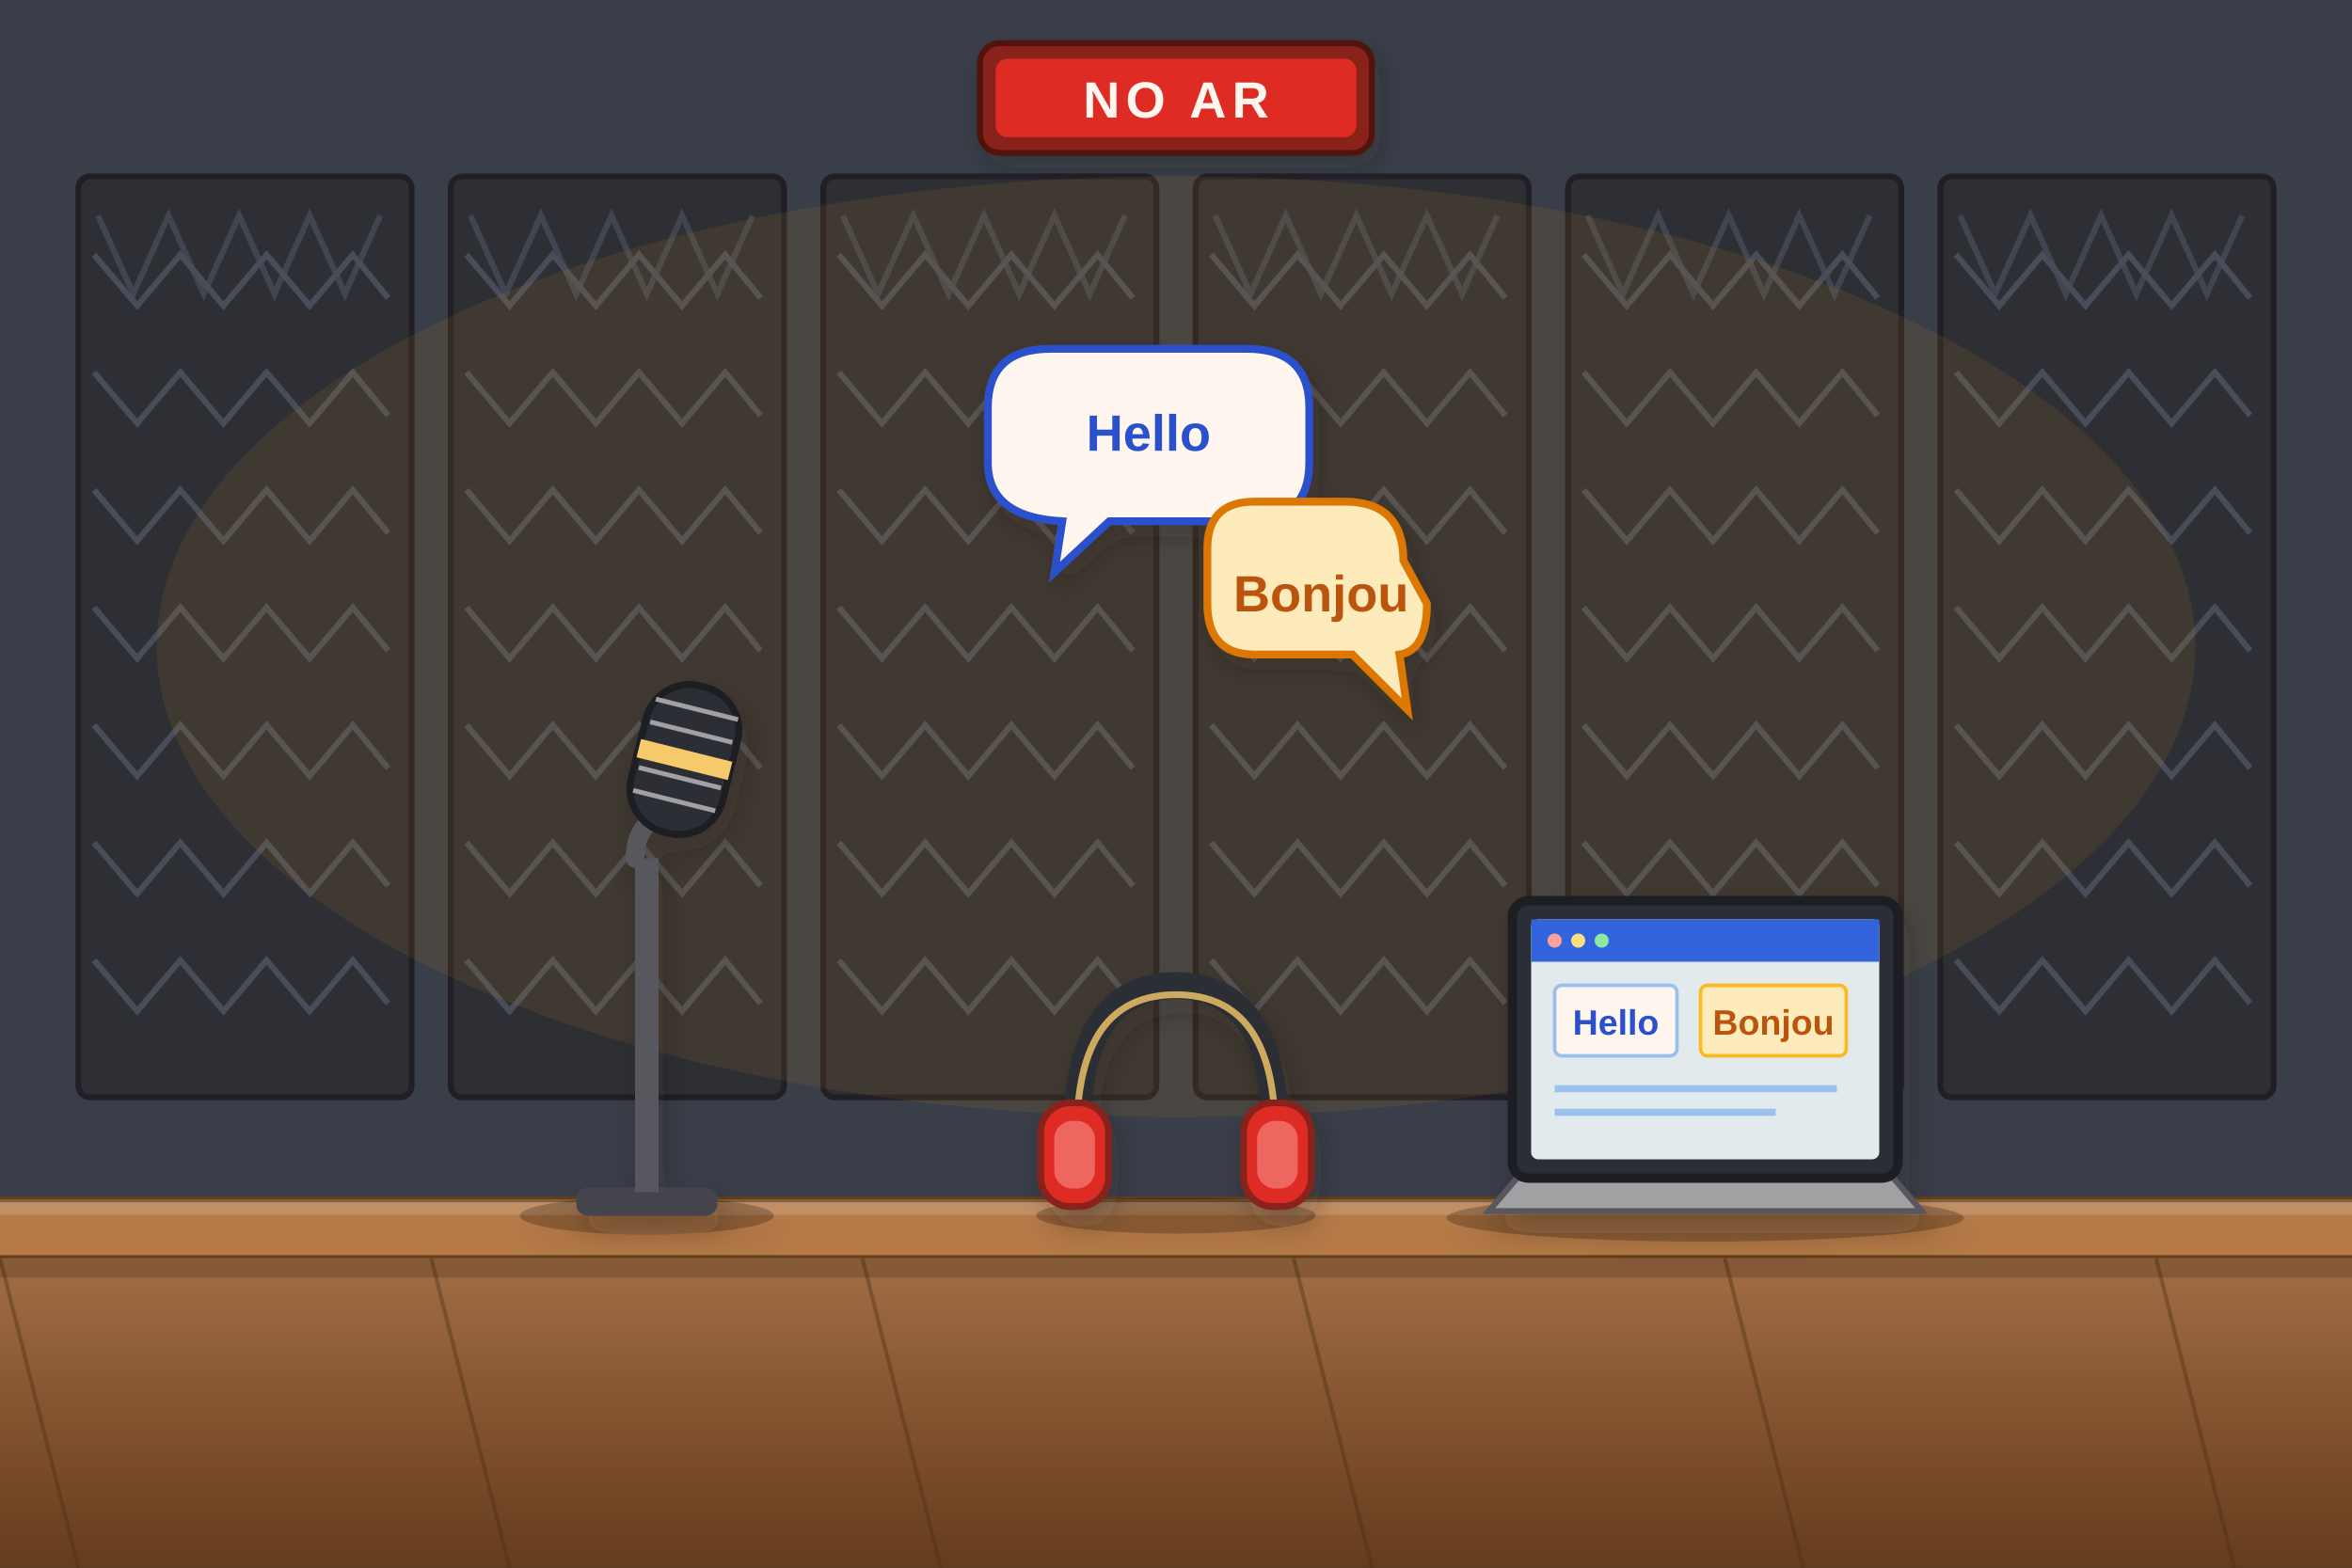
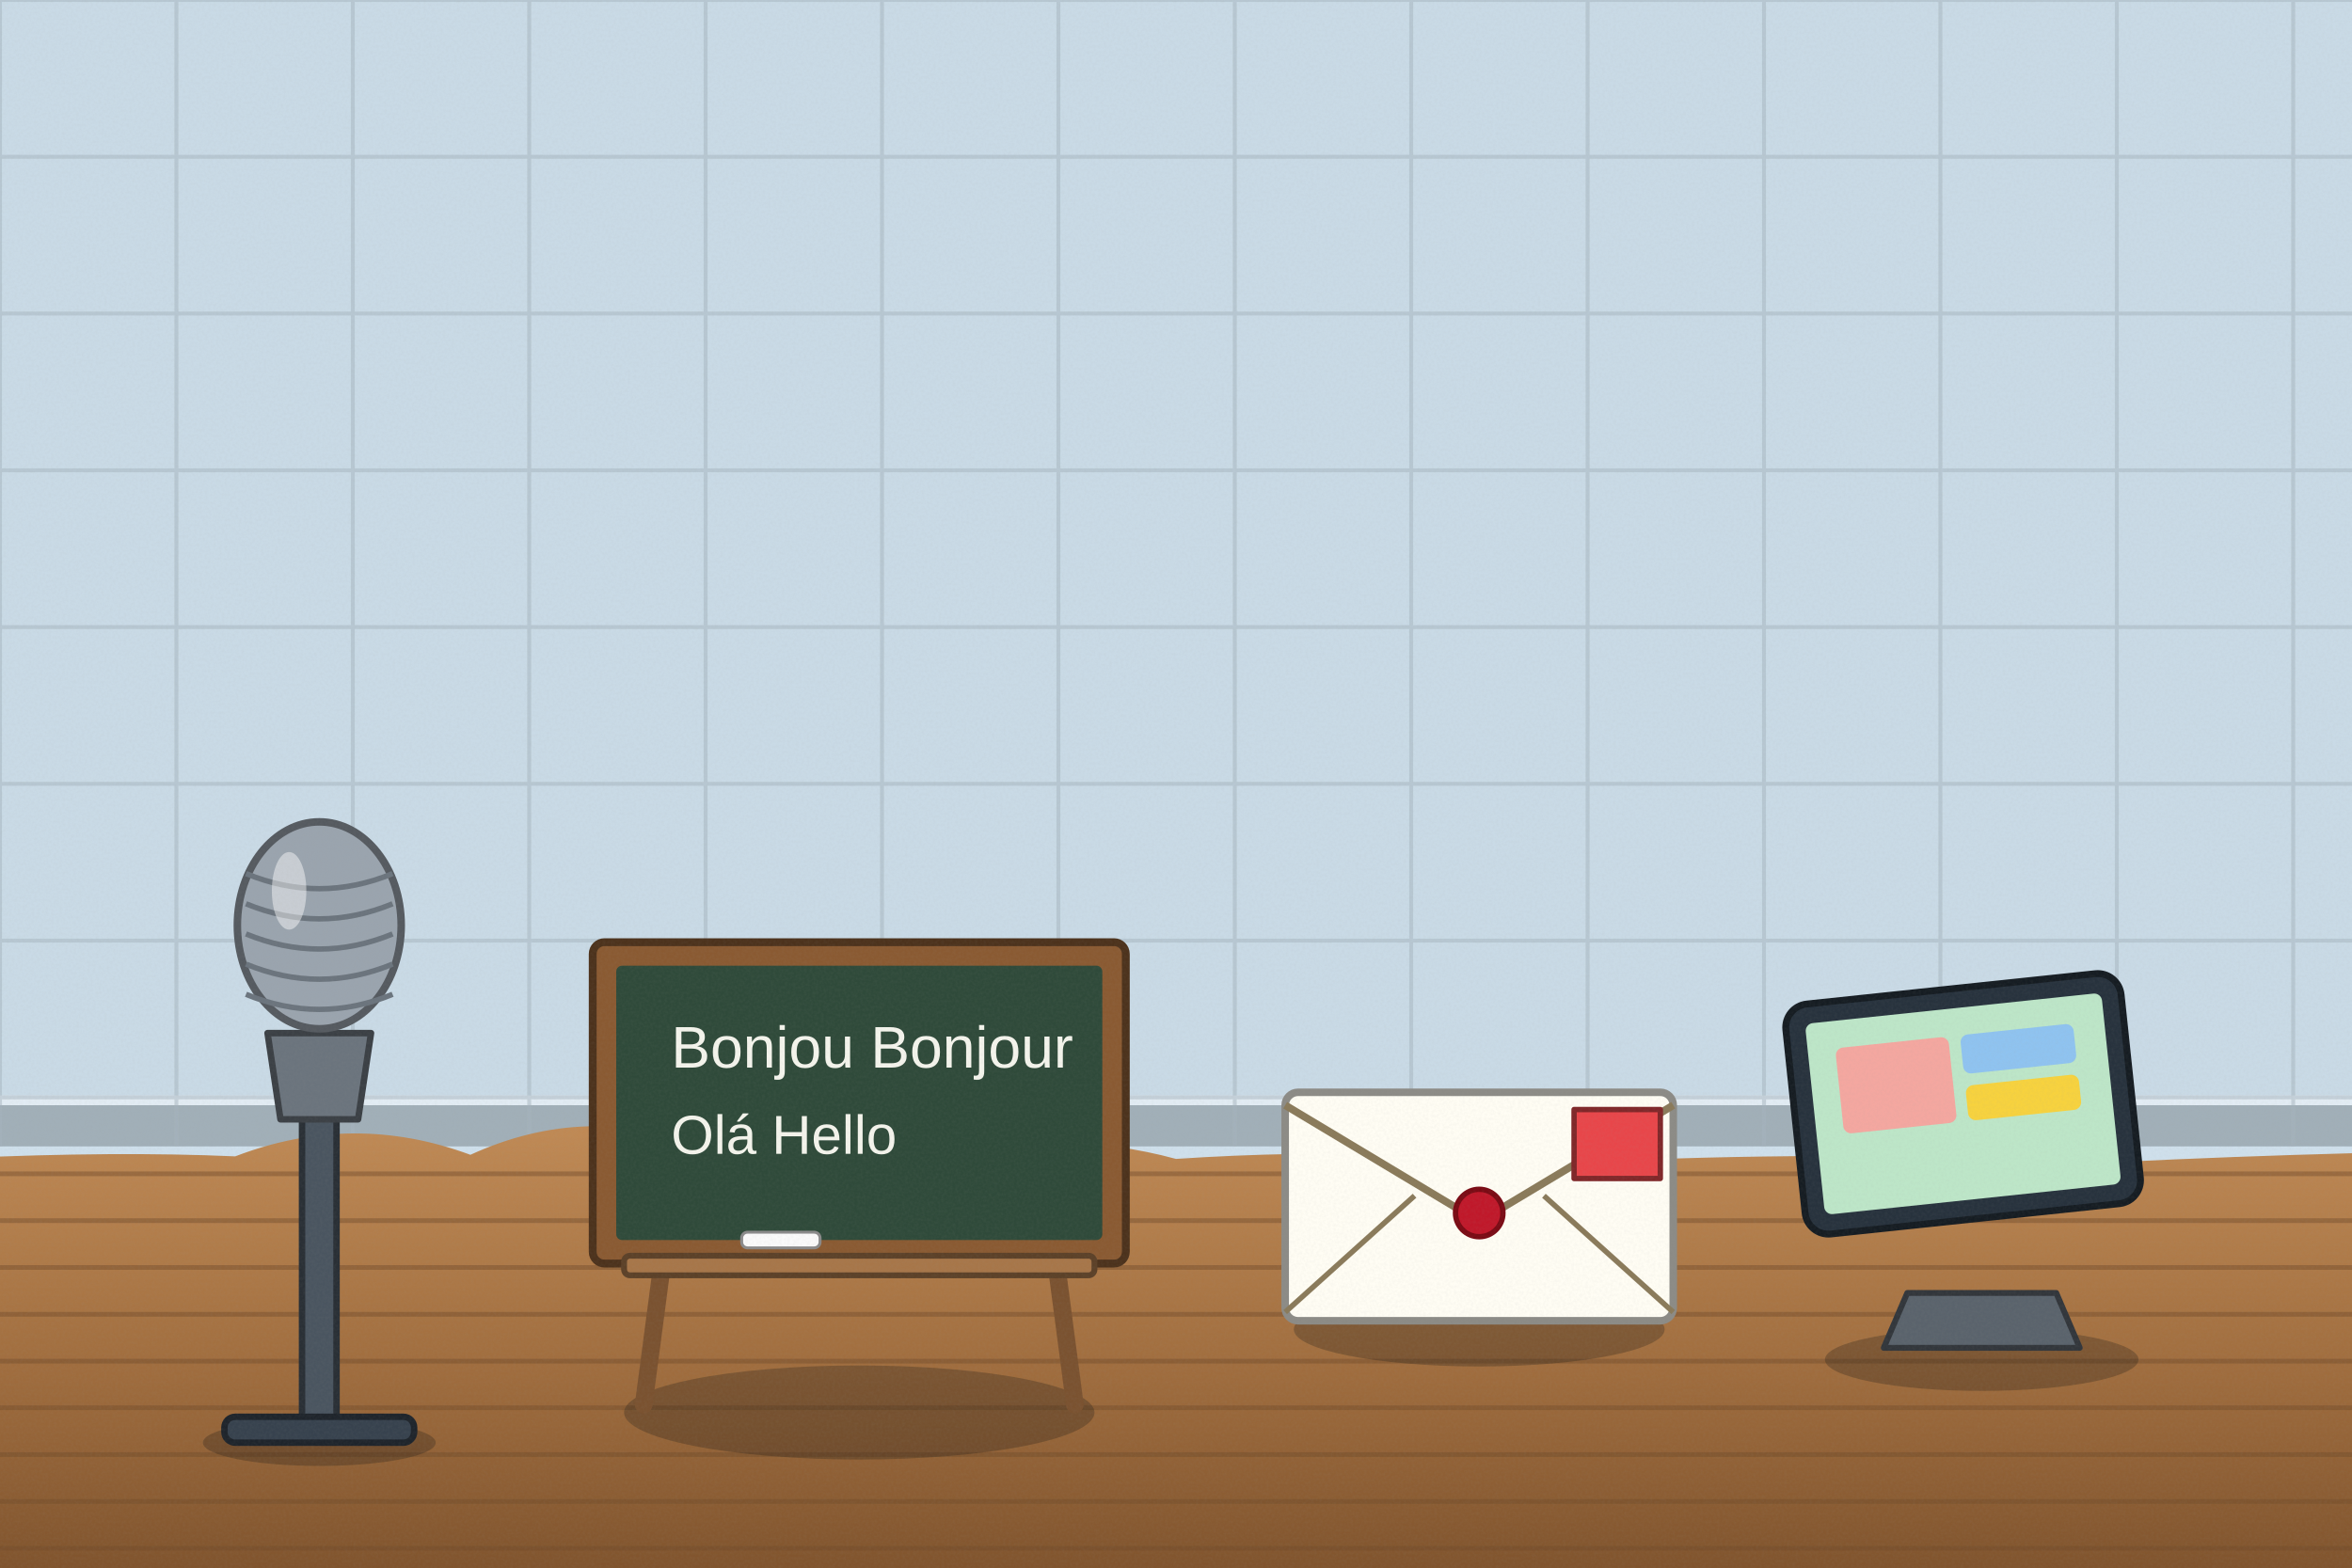
<svg xmlns="http://www.w3.org/2000/svg" viewBox="0 0 1200 800" width="1200" height="800">
  <defs>
-     <filter id="ghibliPaper" x="0%" y="0%" width="100%" height="100%">
-       <feTurbulence type="fractalNoise" baseFrequency="0.04" numOctaves="3" result="noise" seed="42" />
-       <feColorMatrix type="matrix" values="1 0 0 0 0  0 1 0 0 0  0 0 1 0 0  0 0 0 0.035 0" in="noise" result="coloredNoise" />
-       <feComposite operator="in" in2="SourceGraphic" />
-     </filter>
-     <filter id="softGlow" x="-20%" y="-20%" width="140%" height="140%">
-       <feGaussianBlur stdDeviation="8" result="blur" />
-       <feComposite in="SourceGraphic" in2="blur" operator="over" />
-     </filter>
-     <filter id="dropShadow" x="-20%" y="-20%" width="140%" height="140%">
-       <feDropShadow dx="3" dy="6" stdDeviation="6" flood-color="#141e28" flood-opacity="0.28" />
-     </filter>
-     <linearGradient id="skyDay" x1="0" y1="0" x2="0" y2="1">
-       <stop offset="0%" stop-color="#236ca7" />
-       <stop offset="35%" stop-color="#5fa3d6" />
-       <stop offset="70%" stop-color="#b8e1f2" />
-       <stop offset="100%" stop-color="#fdf3dc" />
-     </linearGradient>
-     <linearGradient id="skySunset" x1="0" y1="0" x2="0" y2="1">
-       <stop offset="0%" stop-color="#31396b" />
-       <stop offset="35%" stop-color="#73507b" />
-       <stop offset="65%" stop-color="#cb6b5c" />
-       <stop offset="85%" stop-color="#f29e5a" />
-       <stop offset="100%" stop-color="#fedaa2" />
-     </linearGradient>
-     <linearGradient id="skyDusk" x1="0" y1="0" x2="0" y2="1">
-       <stop offset="0%" stop-color="#121832" />
-       <stop offset="40%" stop-color="#262f56" />
-       <stop offset="70%" stop-color="#4e3d64" />
-       <stop offset="90%" stop-color="#915264" />
-       <stop offset="100%" stop-color="#d6846c" />
-     </linearGradient>
-     <linearGradient id="cloudBodyDay" x1="0" y1="0" x2="0" y2="1">
-       <stop offset="0%" stop-color="#ffffff" />
-       <stop offset="45%" stop-color="#fcf8f0" />
-       <stop offset="80%" stop-color="#d9e4ec" />
-       <stop offset="100%" stop-color="#b6c8d7" />
-     </linearGradient>
-     <linearGradient id="cloudBodySunset" x1="0" y1="0" x2="0" y2="1">
-       <stop offset="0%" stop-color="#fff5e6" />
-       <stop offset="40%" stop-color="#fbd0a5" />
-       <stop offset="75%" stop-color="#cf8ca0" />
-       <stop offset="100%" stop-color="#7e607c" />
-     </linearGradient>
-     <radialGradient id="sunGlowDay" cx="50%" cy="50%" r="50%">
-       <stop offset="0%" stop-color="#fffced" stop-opacity="1" />
-       <stop offset="35%" stop-color="#ffebaa" stop-opacity="0.85" />
-       <stop offset="70%" stop-color="#ffd573" stop-opacity="0.35" />
-       <stop offset="100%" stop-color="#ffd573" stop-opacity="0" />
-     </radialGradient>
-     <radialGradient id="sunGlowSunset" cx="50%" cy="50%" r="50%">
-       <stop offset="0%" stop-color="#fff8db" stop-opacity="1" />
-       <stop offset="30%" stop-color="#ffb753" stop-opacity="0.9" />
-       <stop offset="65%" stop-color="#f46e45" stop-opacity="0.4" />
-       <stop offset="100%" stop-color="#e04a43" stop-opacity="0" />
-     </radialGradient>
-     <linearGradient id="hillDistant" x1="0" y1="0" x2="0" y2="1">
-       <stop offset="0%" stop-color="#6e94a8" />
-       <stop offset="100%" stop-color="#93b9c7" />
-     </linearGradient>
-     <linearGradient id="hillMid" x1="0" y1="0" x2="0" y2="1">
-       <stop offset="0%" stop-color="#4a7c4f" />
-       <stop offset="50%" stop-color="#3c6a40" />
-       <stop offset="100%" stop-color="#2d5231" />
-     </linearGradient>
-     <linearGradient id="hillNear" x1="0" y1="0" x2="0" y2="1">
-       <stop offset="0%" stop-color="#699e4c" />
-       <stop offset="60%" stop-color="#4c7e33" />
-       <stop offset="100%" stop-color="#2f5720" />
-     </linearGradient>
-     <linearGradient id="woodTone" x1="0" y1="0" x2="0" y2="1">
-       <stop offset="0%" stop-color="#9c6d48" />
-       <stop offset="50%" stop-color="#784f30" />
-       <stop offset="100%" stop-color="#55341c" />
-     </linearGradient>
-     <linearGradient id="brassTone" x1="0" y1="0" x2="1" y2="1">
-       <stop offset="0%" stop-color="#ffe699" />
-       <stop offset="35%" stop-color="#d9a536" />
-       <stop offset="70%" stop-color="#996c14" />
-       <stop offset="100%" stop-color="#5e4007" />
+     <linearGradient id="woodTone" x1="0" y1="0" x2="1" y2="0">
+       <stop offset="0" stop-color="#a77649" />
+       <stop offset=".5" stop-color="#7d5231" />
+       <stop offset="1" stop-color="#5a381e" />
    </linearGradient>
    <linearGradient id="stoneTone" x1="0" y1="0" x2="0" y2="1">
-       <stop offset="0%" stop-color="#c5beb3" />
-       <stop offset="60%" stop-color="#999184" />
-       <stop offset="100%" stop-color="#6c6458" />
+       <stop offset="0" stop-color="#c5beb3" />
+       <stop offset="1" stop-color="#7c7468" />
    </linearGradient>
-     <linearGradient id="waterTone" x1="0" y1="0" x2="0" y2="1">
-       <stop offset="0%" stop-color="#47a5be" />
-       <stop offset="50%" stop-color="#2a7796" />
-       <stop offset="100%" stop-color="#144d6a" />
+     <filter id="softShadow" x="-20%" y="-20%" width="140%" height="140%">
+       <feDropShadow dx="2" dy="5" stdDeviation="4" flood-color="#1b1a14" flood-opacity=".25" />
+     </filter>
+     <filter id="grain" x="0" y="0" width="100%" height="100%">
+       <feTurbulence type="fractalNoise" baseFrequency=".7" numOctaves="2" seed="11" />
+       <feColorMatrix type="matrix" values="0 0 0 0 .34  0 0 0 0 .34  0 0 0 0 .32  0 0 0 .22 -.07" />
+     </filter>
+     <linearGradient id="gndG" x1="0" y1="0" x2="0" y2="1">
+       <stop offset="0" stop-color="#c08a55" />
+       <stop offset=".5" stop-color="#a06d3e" />
+       <stop offset="1" stop-color="#7a4f2a" />
    </linearGradient>
  </defs>
-   <rect width="1200" height="800" fill="#2b3a4d" />
-   <rect x="40" y="90" width="170" height="470" rx="6" fill="#1f2a38" stroke="#111827" stroke-width="3" />
-   <path d="M50,110 L68,150 L86,110 L104,150 L122,110 L140,150 L158,110 L176,150 L194,110" stroke="#334155" stroke-width="3" fill="none" />
-   <path d="M48,130 l22,26 l22,-26 l22,26 l22,-26 l22,26 l22,-26 l18,22" stroke="#3b4a5e" stroke-width="3" fill="none" />
-   <path d="M48,190 l22,26 l22,-26 l22,26 l22,-26 l22,26 l22,-26 l18,22" stroke="#3b4a5e" stroke-width="3" fill="none" />
-   <path d="M48,250 l22,26 l22,-26 l22,26 l22,-26 l22,26 l22,-26 l18,22" stroke="#3b4a5e" stroke-width="3" fill="none" />
-   <path d="M48,310 l22,26 l22,-26 l22,26 l22,-26 l22,26 l22,-26 l18,22" stroke="#3b4a5e" stroke-width="3" fill="none" />
-   <path d="M48,370 l22,26 l22,-26 l22,26 l22,-26 l22,26 l22,-26 l18,22" stroke="#3b4a5e" stroke-width="3" fill="none" />
-   <path d="M48,430 l22,26 l22,-26 l22,26 l22,-26 l22,26 l22,-26 l18,22" stroke="#3b4a5e" stroke-width="3" fill="none" />
-   <path d="M48,490 l22,26 l22,-26 l22,26 l22,-26 l22,26 l22,-26 l18,22" stroke="#3b4a5e" stroke-width="3" fill="none" />
-   <rect x="230" y="90" width="170" height="470" rx="6" fill="#1f2a38" stroke="#111827" stroke-width="3" />
-   <path d="M240,110 L258,150 L276,110 L294,150 L312,110 L330,150 L348,110 L366,150 L384,110" stroke="#334155" stroke-width="3" fill="none" />
-   <path d="M238,130 l22,26 l22,-26 l22,26 l22,-26 l22,26 l22,-26 l18,22" stroke="#3b4a5e" stroke-width="3" fill="none" />
-   <path d="M238,190 l22,26 l22,-26 l22,26 l22,-26 l22,26 l22,-26 l18,22" stroke="#3b4a5e" stroke-width="3" fill="none" />
-   <path d="M238,250 l22,26 l22,-26 l22,26 l22,-26 l22,26 l22,-26 l18,22" stroke="#3b4a5e" stroke-width="3" fill="none" />
-   <path d="M238,310 l22,26 l22,-26 l22,26 l22,-26 l22,26 l22,-26 l18,22" stroke="#3b4a5e" stroke-width="3" fill="none" />
-   <path d="M238,370 l22,26 l22,-26 l22,26 l22,-26 l22,26 l22,-26 l18,22" stroke="#3b4a5e" stroke-width="3" fill="none" />
-   <path d="M238,430 l22,26 l22,-26 l22,26 l22,-26 l22,26 l22,-26 l18,22" stroke="#3b4a5e" stroke-width="3" fill="none" />
-   <path d="M238,490 l22,26 l22,-26 l22,26 l22,-26 l22,26 l22,-26 l18,22" stroke="#3b4a5e" stroke-width="3" fill="none" />
-   <rect x="420" y="90" width="170" height="470" rx="6" fill="#1f2a38" stroke="#111827" stroke-width="3" />
-   <path d="M430,110 L448,150 L466,110 L484,150 L502,110 L520,150 L538,110 L556,150 L574,110" stroke="#334155" stroke-width="3" fill="none" />
-   <path d="M428,130 l22,26 l22,-26 l22,26 l22,-26 l22,26 l22,-26 l18,22" stroke="#3b4a5e" stroke-width="3" fill="none" />
-   <path d="M428,190 l22,26 l22,-26 l22,26 l22,-26 l22,26 l22,-26 l18,22" stroke="#3b4a5e" stroke-width="3" fill="none" />
-   <path d="M428,250 l22,26 l22,-26 l22,26 l22,-26 l22,26 l22,-26 l18,22" stroke="#3b4a5e" stroke-width="3" fill="none" />
-   <path d="M428,310 l22,26 l22,-26 l22,26 l22,-26 l22,26 l22,-26 l18,22" stroke="#3b4a5e" stroke-width="3" fill="none" />
-   <path d="M428,370 l22,26 l22,-26 l22,26 l22,-26 l22,26 l22,-26 l18,22" stroke="#3b4a5e" stroke-width="3" fill="none" />
-   <path d="M428,430 l22,26 l22,-26 l22,26 l22,-26 l22,26 l22,-26 l18,22" stroke="#3b4a5e" stroke-width="3" fill="none" />
-   <path d="M428,490 l22,26 l22,-26 l22,26 l22,-26 l22,26 l22,-26 l18,22" stroke="#3b4a5e" stroke-width="3" fill="none" />
-   <rect x="610" y="90" width="170" height="470" rx="6" fill="#1f2a38" stroke="#111827" stroke-width="3" />
-   <path d="M620,110 L638,150 L656,110 L674,150 L692,110 L710,150 L728,110 L746,150 L764,110" stroke="#334155" stroke-width="3" fill="none" />
-   <path d="M618,130 l22,26 l22,-26 l22,26 l22,-26 l22,26 l22,-26 l18,22" stroke="#3b4a5e" stroke-width="3" fill="none" />
-   <path d="M618,190 l22,26 l22,-26 l22,26 l22,-26 l22,26 l22,-26 l18,22" stroke="#3b4a5e" stroke-width="3" fill="none" />
-   <path d="M618,250 l22,26 l22,-26 l22,26 l22,-26 l22,26 l22,-26 l18,22" stroke="#3b4a5e" stroke-width="3" fill="none" />
-   <path d="M618,310 l22,26 l22,-26 l22,26 l22,-26 l22,26 l22,-26 l18,22" stroke="#3b4a5e" stroke-width="3" fill="none" />
-   <path d="M618,370 l22,26 l22,-26 l22,26 l22,-26 l22,26 l22,-26 l18,22" stroke="#3b4a5e" stroke-width="3" fill="none" />
-   <path d="M618,430 l22,26 l22,-26 l22,26 l22,-26 l22,26 l22,-26 l18,22" stroke="#3b4a5e" stroke-width="3" fill="none" />
-   <path d="M618,490 l22,26 l22,-26 l22,26 l22,-26 l22,26 l22,-26 l18,22" stroke="#3b4a5e" stroke-width="3" fill="none" />
-   <rect x="800" y="90" width="170" height="470" rx="6" fill="#1f2a38" stroke="#111827" stroke-width="3" />
-   <path d="M810,110 L828,150 L846,110 L864,150 L882,110 L900,150 L918,110 L936,150 L954,110" stroke="#334155" stroke-width="3" fill="none" />
-   <path d="M808,130 l22,26 l22,-26 l22,26 l22,-26 l22,26 l22,-26 l18,22" stroke="#3b4a5e" stroke-width="3" fill="none" />
-   <path d="M808,190 l22,26 l22,-26 l22,26 l22,-26 l22,26 l22,-26 l18,22" stroke="#3b4a5e" stroke-width="3" fill="none" />
-   <path d="M808,250 l22,26 l22,-26 l22,26 l22,-26 l22,26 l22,-26 l18,22" stroke="#3b4a5e" stroke-width="3" fill="none" />
-   <path d="M808,310 l22,26 l22,-26 l22,26 l22,-26 l22,26 l22,-26 l18,22" stroke="#3b4a5e" stroke-width="3" fill="none" />
-   <path d="M808,370 l22,26 l22,-26 l22,26 l22,-26 l22,26 l22,-26 l18,22" stroke="#3b4a5e" stroke-width="3" fill="none" />
-   <path d="M808,430 l22,26 l22,-26 l22,26 l22,-26 l22,26 l22,-26 l18,22" stroke="#3b4a5e" stroke-width="3" fill="none" />
-   <path d="M808,490 l22,26 l22,-26 l22,26 l22,-26 l22,26 l22,-26 l18,22" stroke="#3b4a5e" stroke-width="3" fill="none" />
-   <rect x="990" y="90" width="170" height="470" rx="6" fill="#1f2a38" stroke="#111827" stroke-width="3" />
-   <path d="M1000,110 L1018,150 L1036,110 L1054,150 L1072,110 L1090,150 L1108,110 L1126,150 L1144,110" stroke="#334155" stroke-width="3" fill="none" />
-   <path d="M998,130 l22,26 l22,-26 l22,26 l22,-26 l22,26 l22,-26 l18,22" stroke="#3b4a5e" stroke-width="3" fill="none" />
-   <path d="M998,190 l22,26 l22,-26 l22,26 l22,-26 l22,26 l22,-26 l18,22" stroke="#3b4a5e" stroke-width="3" fill="none" />
-   <path d="M998,250 l22,26 l22,-26 l22,26 l22,-26 l22,26 l22,-26 l18,22" stroke="#3b4a5e" stroke-width="3" fill="none" />
-   <path d="M998,310 l22,26 l22,-26 l22,26 l22,-26 l22,26 l22,-26 l18,22" stroke="#3b4a5e" stroke-width="3" fill="none" />
-   <path d="M998,370 l22,26 l22,-26 l22,26 l22,-26 l22,26 l22,-26 l18,22" stroke="#3b4a5e" stroke-width="3" fill="none" />
-   <path d="M998,430 l22,26 l22,-26 l22,26 l22,-26 l22,26 l22,-26 l18,22" stroke="#3b4a5e" stroke-width="3" fill="none" />
-   <path d="M998,490 l22,26 l22,-26 l22,26 l22,-26 l22,26 l22,-26 l18,22" stroke="#3b4a5e" stroke-width="3" fill="none" />
-   <g filter="url(#dropShadow)">
-     <rect x="500" y="22" width="200" height="56" rx="10" fill="#7f1d1d" stroke="#450a0a" stroke-width="3" />
-     <rect x="508" y="30" width="184" height="40" rx="6" fill="#dc2626" />
-     <text x="600" y="60" text-anchor="middle" font-family="Arial, Helvetica, sans-serif" font-weight="bold" font-size="26" fill="#fff" letter-spacing="3">NO AR</text>
+   <rect width="1200" height="800" fill="#cfe0ec" />
+   <rect x="0" y="0" width="1200" height="585" fill="#beced9" opacity=".35" />
+   <rect x="0" y="563" width="1200" height="22" fill="#a1afb8" />
+   <rect x="0" y="559" width="1200" height="5" fill="#e2ecf4" />
+   <g stroke="#a6b3bd" stroke-width="2" opacity=".5">
+     <line x1="0" y1="0" x2="0" y2="585" />
+     <line x1="90" y1="0" x2="90" y2="585" />
+     <line x1="180" y1="0" x2="180" y2="585" />
+     <line x1="270" y1="0" x2="270" y2="585" />
+     <line x1="360" y1="0" x2="360" y2="585" />
+     <line x1="450" y1="0" x2="450" y2="585" />
+     <line x1="540" y1="0" x2="540" y2="585" />
+     <line x1="630" y1="0" x2="630" y2="585" />
+     <line x1="720" y1="0" x2="720" y2="585" />
+     <line x1="810" y1="0" x2="810" y2="585" />
+     <line x1="900" y1="0" x2="900" y2="585" />
+     <line x1="990" y1="0" x2="990" y2="585" />
+     <line x1="1080" y1="0" x2="1080" y2="585" />
+     <line x1="1170" y1="0" x2="1170" y2="585" />
+     <line x1="0" y1="0" x2="1200" y2="0" />
+     <line x1="0" y1="80" x2="1200" y2="80" />
+     <line x1="0" y1="160" x2="1200" y2="160" />
+     <line x1="0" y1="240" x2="1200" y2="240" />
+     <line x1="0" y1="320" x2="1200" y2="320" />
+     <line x1="0" y1="400" x2="1200" y2="400" />
+     <line x1="0" y1="480" x2="1200" y2="480" />
+     <line x1="0" y1="560" x2="1200" y2="560" />
  </g>
-   <ellipse cx="600" cy="330" rx="520" ry="240" fill="#f59e0b" opacity="0.09" />
  <g>
-     <rect x="-20" y="612" width="1240" height="30" fill="#b07a4c" stroke="#5b3a1d" stroke-width="3" />
-     <rect x="-20" y="612" width="1240" height="8" fill="#ffffff" opacity="0.18" />
-     <rect x="-20" y="642" width="1240" height="170" fill="url(#woodTone)" />
-     <line x1="0" y1="642" x2="40" y2="800" stroke="#3f2815" stroke-width="2" opacity="0.4" />
-     <line x1="220" y1="642" x2="260" y2="800" stroke="#3f2815" stroke-width="2" opacity="0.4" />
-     <line x1="440" y1="642" x2="480" y2="800" stroke="#3f2815" stroke-width="2" opacity="0.4" />
-     <line x1="660" y1="642" x2="700" y2="800" stroke="#3f2815" stroke-width="2" opacity="0.4" />
-     <line x1="880" y1="642" x2="920" y2="800" stroke="#3f2815" stroke-width="2" opacity="0.4" />
-     <line x1="1100" y1="642" x2="1140" y2="800" stroke="#3f2815" stroke-width="2" opacity="0.4" />
-     <rect x="-20" y="642" width="1240" height="10" fill="#000" opacity="0.18" />
+     <path d="M-20,591 Q60,587.4 120,590.1 Q180,567.1 240,589.3 Q300,561.9 360,586 Q420,574.5 480,591.7 Q540,575.1 600,591.4 Q660,587.4 720,589.3 Q780,580.4 840,591.7 Q900,589.5 960,590 Q1020,562.2 1080,593 Q1140,590.1 1200,588.5 Q1260,580.8 1320,587.7 L1240,820 L-20,820 Z" fill="url(#gndG)" />
+     <line x1="-10" y1="599" x2="1210" y2="599" stroke="#704c2b" stroke-width="2.4" opacity=".45" />
+     <line x1="-10" y1="622.9" x2="1210" y2="622.9" stroke="#704c2b" stroke-width="2.4" opacity=".45" />
+     <line x1="-10" y1="646.8" x2="1210" y2="646.8" stroke="#704c2b" stroke-width="2.4" opacity=".45" />
+     <line x1="-10" y1="670.7" x2="1210" y2="670.7" stroke="#704c2b" stroke-width="2.4" opacity=".45" />
+     <line x1="-10" y1="694.6" x2="1210" y2="694.6" stroke="#704c2b" stroke-width="2.4" opacity=".45" />
+     <line x1="-10" y1="718.4" x2="1210" y2="718.4" stroke="#704c2b" stroke-width="2.4" opacity=".45" />
+     <line x1="-10" y1="742.3" x2="1210" y2="742.3" stroke="#704c2b" stroke-width="2.4" opacity=".45" />
+     <line x1="-10" y1="766.2" x2="1210" y2="766.2" stroke="#704c2b" stroke-width="2.4" opacity=".45" />
+     <line x1="-10" y1="790.1" x2="1210" y2="790.1" stroke="#704c2b" stroke-width="2.4" opacity=".45" />
+     <line x1="871.9" y1="592" x2="758.7" y2="721.2" stroke="#805732" stroke-width="1.6" opacity="0" />
+     <line x1="1136.1" y1="636.5" x2="678.8" y2="637.7" stroke="#805732" stroke-width="1.6" opacity="0" />
+     <line x1="731.6" y1="744.7" x2="794.4" y2="716.6" stroke="#805732" stroke-width="1.6" opacity="0" />
+     <line x1="575.6" y1="682.8" x2="944.5" y2="665.9" stroke="#805732" stroke-width="1.6" opacity="0" />
+     <line x1="822.1" y1="689.5" x2="964.7" y2="727.3" stroke="#805732" stroke-width="1.6" opacity="0" />
+     <line x1="385.7" y1="700.7" x2="199.3" y2="626.8" stroke="#805732" stroke-width="1.6" opacity="0" />
+     <line x1="293.3" y1="673.6" x2="12.6" y2="777.4" stroke="#805732" stroke-width="1.6" opacity="0" />
+     <line x1="208.1" y1="693.1" x2="582.5" y2="715.7" stroke="#805732" stroke-width="1.6" opacity="0" />
+     <line x1="1180.6" y1="766.9" x2="854.7" y2="770.3" stroke="#805732" stroke-width="1.6" opacity="0" />
+     <line x1="173.3" y1="694.1" x2="536.4" y2="781.1" stroke="#805732" stroke-width="1.6" opacity="0" />
+     <line x1="279.9" y1="746.5" x2="855.8" y2="610.9" stroke="#805732" stroke-width="1.6" opacity="0" />
+     <line x1="567.4" y1="766.9" x2="523.9" y2="606" stroke="#805732" stroke-width="1.6" opacity="0" />
+     <line x1="255.3" y1="718.6" x2="647.3" y2="773.1" stroke="#805732" stroke-width="1.6" opacity="0" />
+     <line x1="361.2" y1="623.8" x2="576.6" y2="644.2" stroke="#805732" stroke-width="1.6" opacity="0" />
+     <line x1="61.2" y1="643.5" x2="392.3" y2="730.3" stroke="#805732" stroke-width="1.6" opacity="0" />
+     <line x1="767.1" y1="627.7" x2="809.5" y2="777.6" stroke="#805732" stroke-width="1.6" opacity="0" />
+     <line x1="782.4" y1="733.8" x2="645.1" y2="686.6" stroke="#805732" stroke-width="1.6" opacity="0" />
+     <line x1="1035.1" y1="599.4" x2="995.1" y2="654.6" stroke="#805732" stroke-width="1.6" opacity="0" />
+     <line x1="447.9" y1="633.4" x2="730.4" y2="624.7" stroke="#805732" stroke-width="1.6" opacity="0" />
+     <line x1="663.6" y1="786.2" x2="852.5" y2="771.1" stroke="#805732" stroke-width="1.6" opacity="0" />
+     <line x1="48.8" y1="691.5" x2="1136.2" y2="642.6" stroke="#805732" stroke-width="1.6" opacity="0" />
+     <line x1="843.8" y1="711.2" x2="1100.3" y2="602" stroke="#805732" stroke-width="1.6" opacity="0" />
+     <line x1="4.4" y1="609.3" x2="797.5" y2="603.9" stroke="#805732" stroke-width="1.6" opacity="0" />
+     <line x1="266.5" y1="708.8" x2="961.3" y2="769.9" stroke="#805732" stroke-width="1.6" opacity="0" />
+     <line x1="287.5" y1="791.4" x2="266" y2="611.4" stroke="#805732" stroke-width="1.6" opacity="0" />
+     <line x1="767.6" y1="795.4" x2="752.8" y2="768.6" stroke="#805732" stroke-width="1.6" opacity="0" />
  </g>
-   <g transform="translate(330, 618) scale(1.2)" filter="url(#dropShadow)">
-     <ellipse cx="0" cy="2" rx="54" ry="8" fill="#000" opacity="0.25" />
-     <rect x="-30" y="-10" width="60" height="12" rx="5" fill="#374151" />
-     <rect x="-5" y="-150" width="10" height="142" fill="#4b5563" />
-     <path d="M-5,-150 Q-5,-168 14,-170" stroke="#4b5563" stroke-width="8" fill="none" stroke-linecap="round" />
-     <rect x="-4" y="-224" width="40" height="64" rx="19" fill="#1f2937" stroke="#111827" stroke-width="3" transform="rotate(14 16 -192)" />
-     <g transform="rotate(14 16 -192)">
-       <line x1="-2" y1="-214" x2="34" y2="-214" stroke="#9ca3af" stroke-width="2" />
-       <line x1="-2" y1="-204" x2="34" y2="-204" stroke="#9ca3af" stroke-width="2" />
-       <line x1="-2" y1="-194" x2="34" y2="-194" stroke="#9ca3af" stroke-width="2" />
-       <line x1="-2" y1="-184" x2="34" y2="-184" stroke="#9ca3af" stroke-width="2" />
-       <line x1="-2" y1="-174" x2="34" y2="-174" stroke="#9ca3af" stroke-width="2" />
-       <rect x="-4" y="-196" width="40" height="8" fill="#f5cf72" />
+   <g transform="translate(754.7,678.4) scale(1.1)">
+     <ellipse cx="0" cy="0" rx="86" ry="17.2" fill="#1b1a14" opacity="0.28" />
+     <rect x="-90" y="-110" width="180" height="106" rx="6" fill="#fffdf4" stroke="#8c8b86" stroke-width="3.5" />
+     <path d="M-90,-104 L0,-50 L90,-104" stroke="#8a7a5a" stroke-width="3.5" fill="none" />
+     <path d="M-90,-8 L-30,-62 M90,-8 L30,-62" stroke="#8a7a5a" stroke-width="2.5" fill="none" />
+     <path d="M44,-102 L84,-102 L84,-70 L44,-70 Z" fill="#e8464a" stroke="#802729" stroke-width="2.5" stroke-linejoin="round" stroke-linecap="round" />
+     <circle cx="0" cy="-54" r="11" fill="#c0182a" stroke="#7a0a14" stroke-width="2.5" />
+   </g>
+   <g transform="translate(1011.1,693.8) scale(1)">
+     <ellipse cx="0" cy="0" rx="80" ry="16" fill="#1b1a14" opacity="0.28" />
+     <path d="M-50,-6 L50,-6 L38,-34 L-38,-34 Z" fill="#5a636c" stroke="#32363b" stroke-width="3" stroke-linejoin="round" stroke-linecap="round" />
+     <g transform="translate(0,-40) rotate(-6)">
+       <rect x="-86" y="-150" width="172" height="118" rx="12" fill="#27323d" stroke="#151c22" stroke-width="3.5" />
+       <rect x="-76" y="-140" width="152" height="98" rx="4" fill="#bde6c8" stroke="#687f6e" stroke-width="0" />
+       <rect x="-62" y="-126" width="58" height="44" rx="4" fill="#f4a7a0" stroke="#865c58" stroke-width="0" />
+       <rect x="2" y="-126" width="58" height="20" rx="4" fill="#8fc3f0" stroke="#4f6b84" stroke-width="0" />
+       <rect x="2" y="-100" width="58" height="18" rx="4" fill="#f7d23e" stroke="#887422" stroke-width="0" />
    </g>
  </g>
-   <g transform="translate(600, 618) scale(1.15)" filter="url(#dropShadow)">
-     <ellipse cx="0" cy="2" rx="62" ry="8" fill="#000" opacity="0.25" />
-     <path d="M-44,-34 Q-44,-100 0,-100 Q44,-100 44,-34" stroke="#1f2937" stroke-width="12" fill="none" stroke-linecap="round" />
-     <path d="M-44,-34 Q-44,-96 0,-96 Q44,-96 44,-34" stroke="#f5cf72" stroke-width="3" fill="none" opacity="0.8" />
-     <rect x="-60" y="-48" width="30" height="46" rx="13" fill="#dc2626" stroke="#7f1d1d" stroke-width="3" />
-     <rect x="30" y="-48" width="30" height="46" rx="13" fill="#dc2626" stroke="#7f1d1d" stroke-width="3" />
-     <rect x="-54" y="-40" width="18" height="30" rx="8" fill="#fca5a5" opacity="0.5" />
-     <rect x="36" y="-40" width="18" height="30" rx="8" fill="#fca5a5" opacity="0.5" />
+   <g transform="translate(438.4,720.8) scale(1)">
+     <ellipse cx="0" cy="0" rx="120" ry="24" fill="#1b1a14" opacity="0.28" />
+     <line x1="-110" y1="-4" x2="-100" y2="-80" stroke="#7a5230" stroke-width="9" stroke-linecap="round" />
+     <line x1="110" y1="-4" x2="100" y2="-80" stroke="#7a5230" stroke-width="9" stroke-linecap="round" />
+     <rect x="-136" y="-240" width="272" height="164" rx="6" fill="#8a5a32" stroke="#4c321c" stroke-width="4" />
+     <rect x="-124" y="-228" width="248" height="140" rx="3" fill="#2f4a3a" stroke="#1a2920" stroke-width="0" />
+     <text x="-96" y="-176" font-family="Comic Sans MS,Arial,sans-serif" font-size="30" fill="#f4f4ec">Bonjou  Bonjour</text>
+     <text x="-96" y="-132" font-family="Comic Sans MS,Arial,sans-serif" font-size="28" fill="#f4f4ec">Olá  Hello</text>
+     <rect x="-120" y="-80" width="240" height="10" rx="3" fill="#a77649" stroke="#5c4128" stroke-width="3" />
+     <rect x="-60" y="-92" width="40" height="8" rx="3" fill="#fafafa" stroke="#8a8a8a" stroke-width="1.5" />
  </g>
-   <g transform="translate(870, 618) scale(1.2)" filter="url(#dropShadow)">
-     <ellipse cx="0" cy="3" rx="110" ry="10" fill="#000" opacity="0.25" />
-     <path d="M-92,0 L-80,-14 L80,-14 L92,0 Z" fill="#9ca3af" stroke="#4b5563" stroke-width="2.5" />
-     <rect x="-82" y="-132" width="164" height="118" rx="7" fill="#1f2937" stroke="#111827" stroke-width="4" />
-     <rect x="-74" y="-124" width="148" height="102" rx="3" fill="#e0f2fe" />
-     <rect x="-74" y="-124" width="148" height="18" fill="#2563eb" />
-     <circle cx="-64" cy="-115" r="3" fill="#fca5a5" />
-     <circle cx="-54" cy="-115" r="3" fill="#fde68a" />
-     <circle cx="-44" cy="-115" r="3" fill="#86efac" />
-     <rect x="-64" y="-96" width="52" height="30" rx="3" fill="#ffffff" stroke="#93c5fd" stroke-width="1.5" />
-     <text x="-38" y="-75" text-anchor="middle" font-family="Arial, Helvetica, sans-serif" font-weight="bold" font-size="15" fill="#1d4ed8">Hello</text>
-     <rect x="-2" y="-96" width="62" height="30" rx="3" fill="#fef3c7" stroke="#fbbf24" stroke-width="1.5" />
-     <text x="29" y="-75" text-anchor="middle" font-family="Arial, Helvetica, sans-serif" font-weight="bold" font-size="15" fill="#b45309">Bonjou</text>
-     <line x1="-64" y1="-52" x2="56" y2="-52" stroke="#93c5fd" stroke-width="3" />
-     <line x1="-64" y1="-42" x2="30" y2="-42" stroke="#93c5fd" stroke-width="3" />
+   <g transform="translate(162.9,736.2) scale(1.1)">
+     <ellipse cx="0" cy="0" rx="54" ry="10.8" fill="#1b1a14" opacity="0.28" />
+     <rect x="-8" y="-190" width="16" height="188" rx="4" fill="#4a5560" stroke="#292f35" stroke-width="3" />
+     <rect x="-44" y="-12" width="88" height="12" rx="5" fill="#37424e" stroke="#1e242b" stroke-width="3" />
+     <path d="M-24,-190 L24,-190 L18,-150 L-18,-150 Z" fill="#6b747d" stroke="#3b4045" stroke-width="3" stroke-linejoin="round" stroke-linecap="round" />
+     <ellipse cx="0" cy="-240" rx="38" ry="48" fill="#9aa4ae" stroke="#555a60" stroke-width="3.5" />
+     <path d="M-34,-264 Q0,-250 34,-264" stroke="#6b747d" stroke-width="2.5" fill="none" />
+     <path d="M-34,-250 Q0,-236 34,-250" stroke="#6b747d" stroke-width="2.5" fill="none" />
+     <path d="M-34,-236 Q0,-222 34,-236" stroke="#6b747d" stroke-width="2.5" fill="none" />
+     <path d="M-34,-222 Q0,-208 34,-222" stroke="#6b747d" stroke-width="2.5" fill="none" />
+     <path d="M-34,-208 Q0,-194 34,-208" stroke="#6b747d" stroke-width="2.5" fill="none" />
+     <ellipse cx="-14" cy="-256" rx="8" ry="18" fill="#ffffff" opacity="0.45" />
  </g>
-   <g transform="translate(600, 270) scale(1)">
-     <g filter="url(#dropShadow)">
-       <path d="M-96,-62 Q-96,-92 -64,-92 L36,-92 Q68,-92 68,-62 L68,-34 Q68,-4 36,-4 L-34,-4 L-62,22 L-58,-4 Q-96,-6 -96,-34 Z" fill="#ffffff" stroke="#1d4ed8" stroke-width="4" />
-       <text x="-14" y="-40" text-anchor="middle" font-family="Arial, Helvetica, sans-serif" font-weight="bold" font-size="26" fill="#1d4ed8">Hello</text>
-       <path d="M96,-2 Q96,-30 66,-30 L-4,-30 Q0,-30 0,-30 Z" fill="none" />
-       <path d="M110,20 Q110,-10 80,-10 L34,-10 Q10,-10 10,14 L10,42 Q10,68 34,68 L84,68 L112,96 L108,68 Q122,66 122,42 Z" fill="#fef3c7" stroke="#d97706" stroke-width="4" transform="translate(6,-4)" />
-       <text x="68" y="46" text-anchor="middle" font-family="Arial, Helvetica, sans-serif" font-weight="bold" font-size="26" fill="#b45309" transform="translate(6,-4)">Bonjou</text>
-     </g>
-   </g>
-   <rect width="1200" height="800" fill="#f97316" opacity="0.07" />
+   <rect x="-1" y="0" width="1202" height="800" filter="url(#grain)" opacity=".55" />
</svg>
